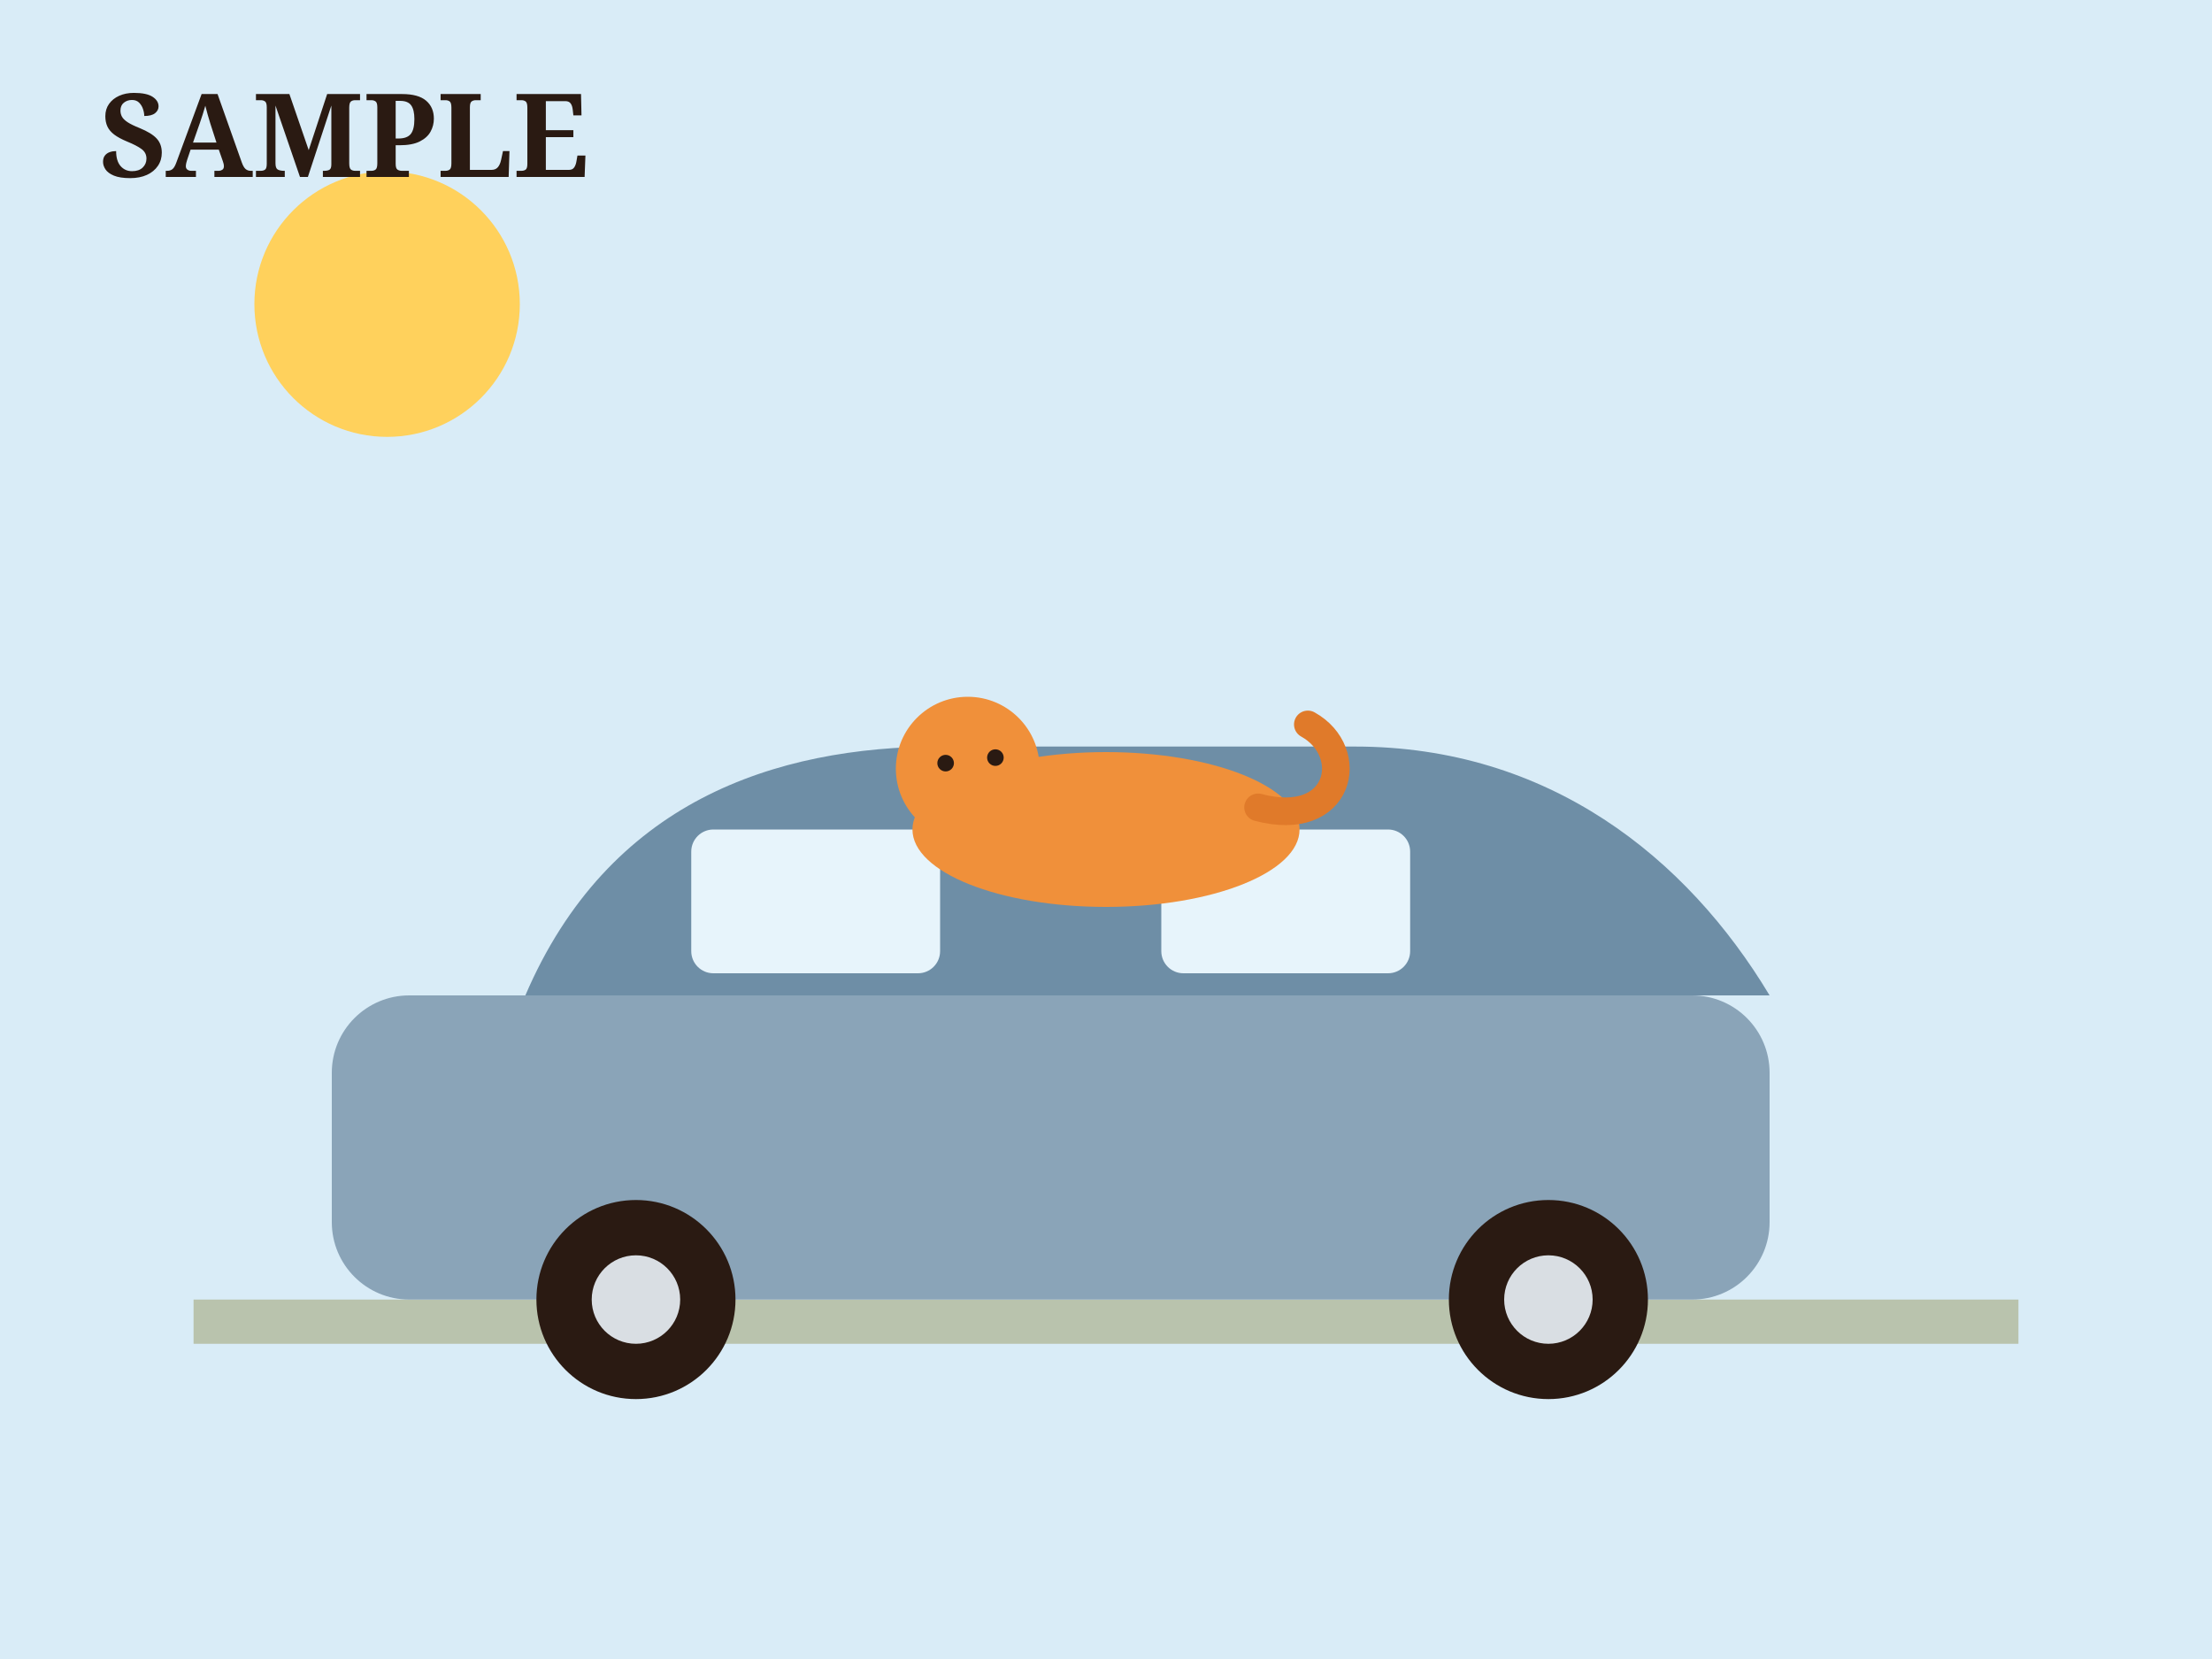
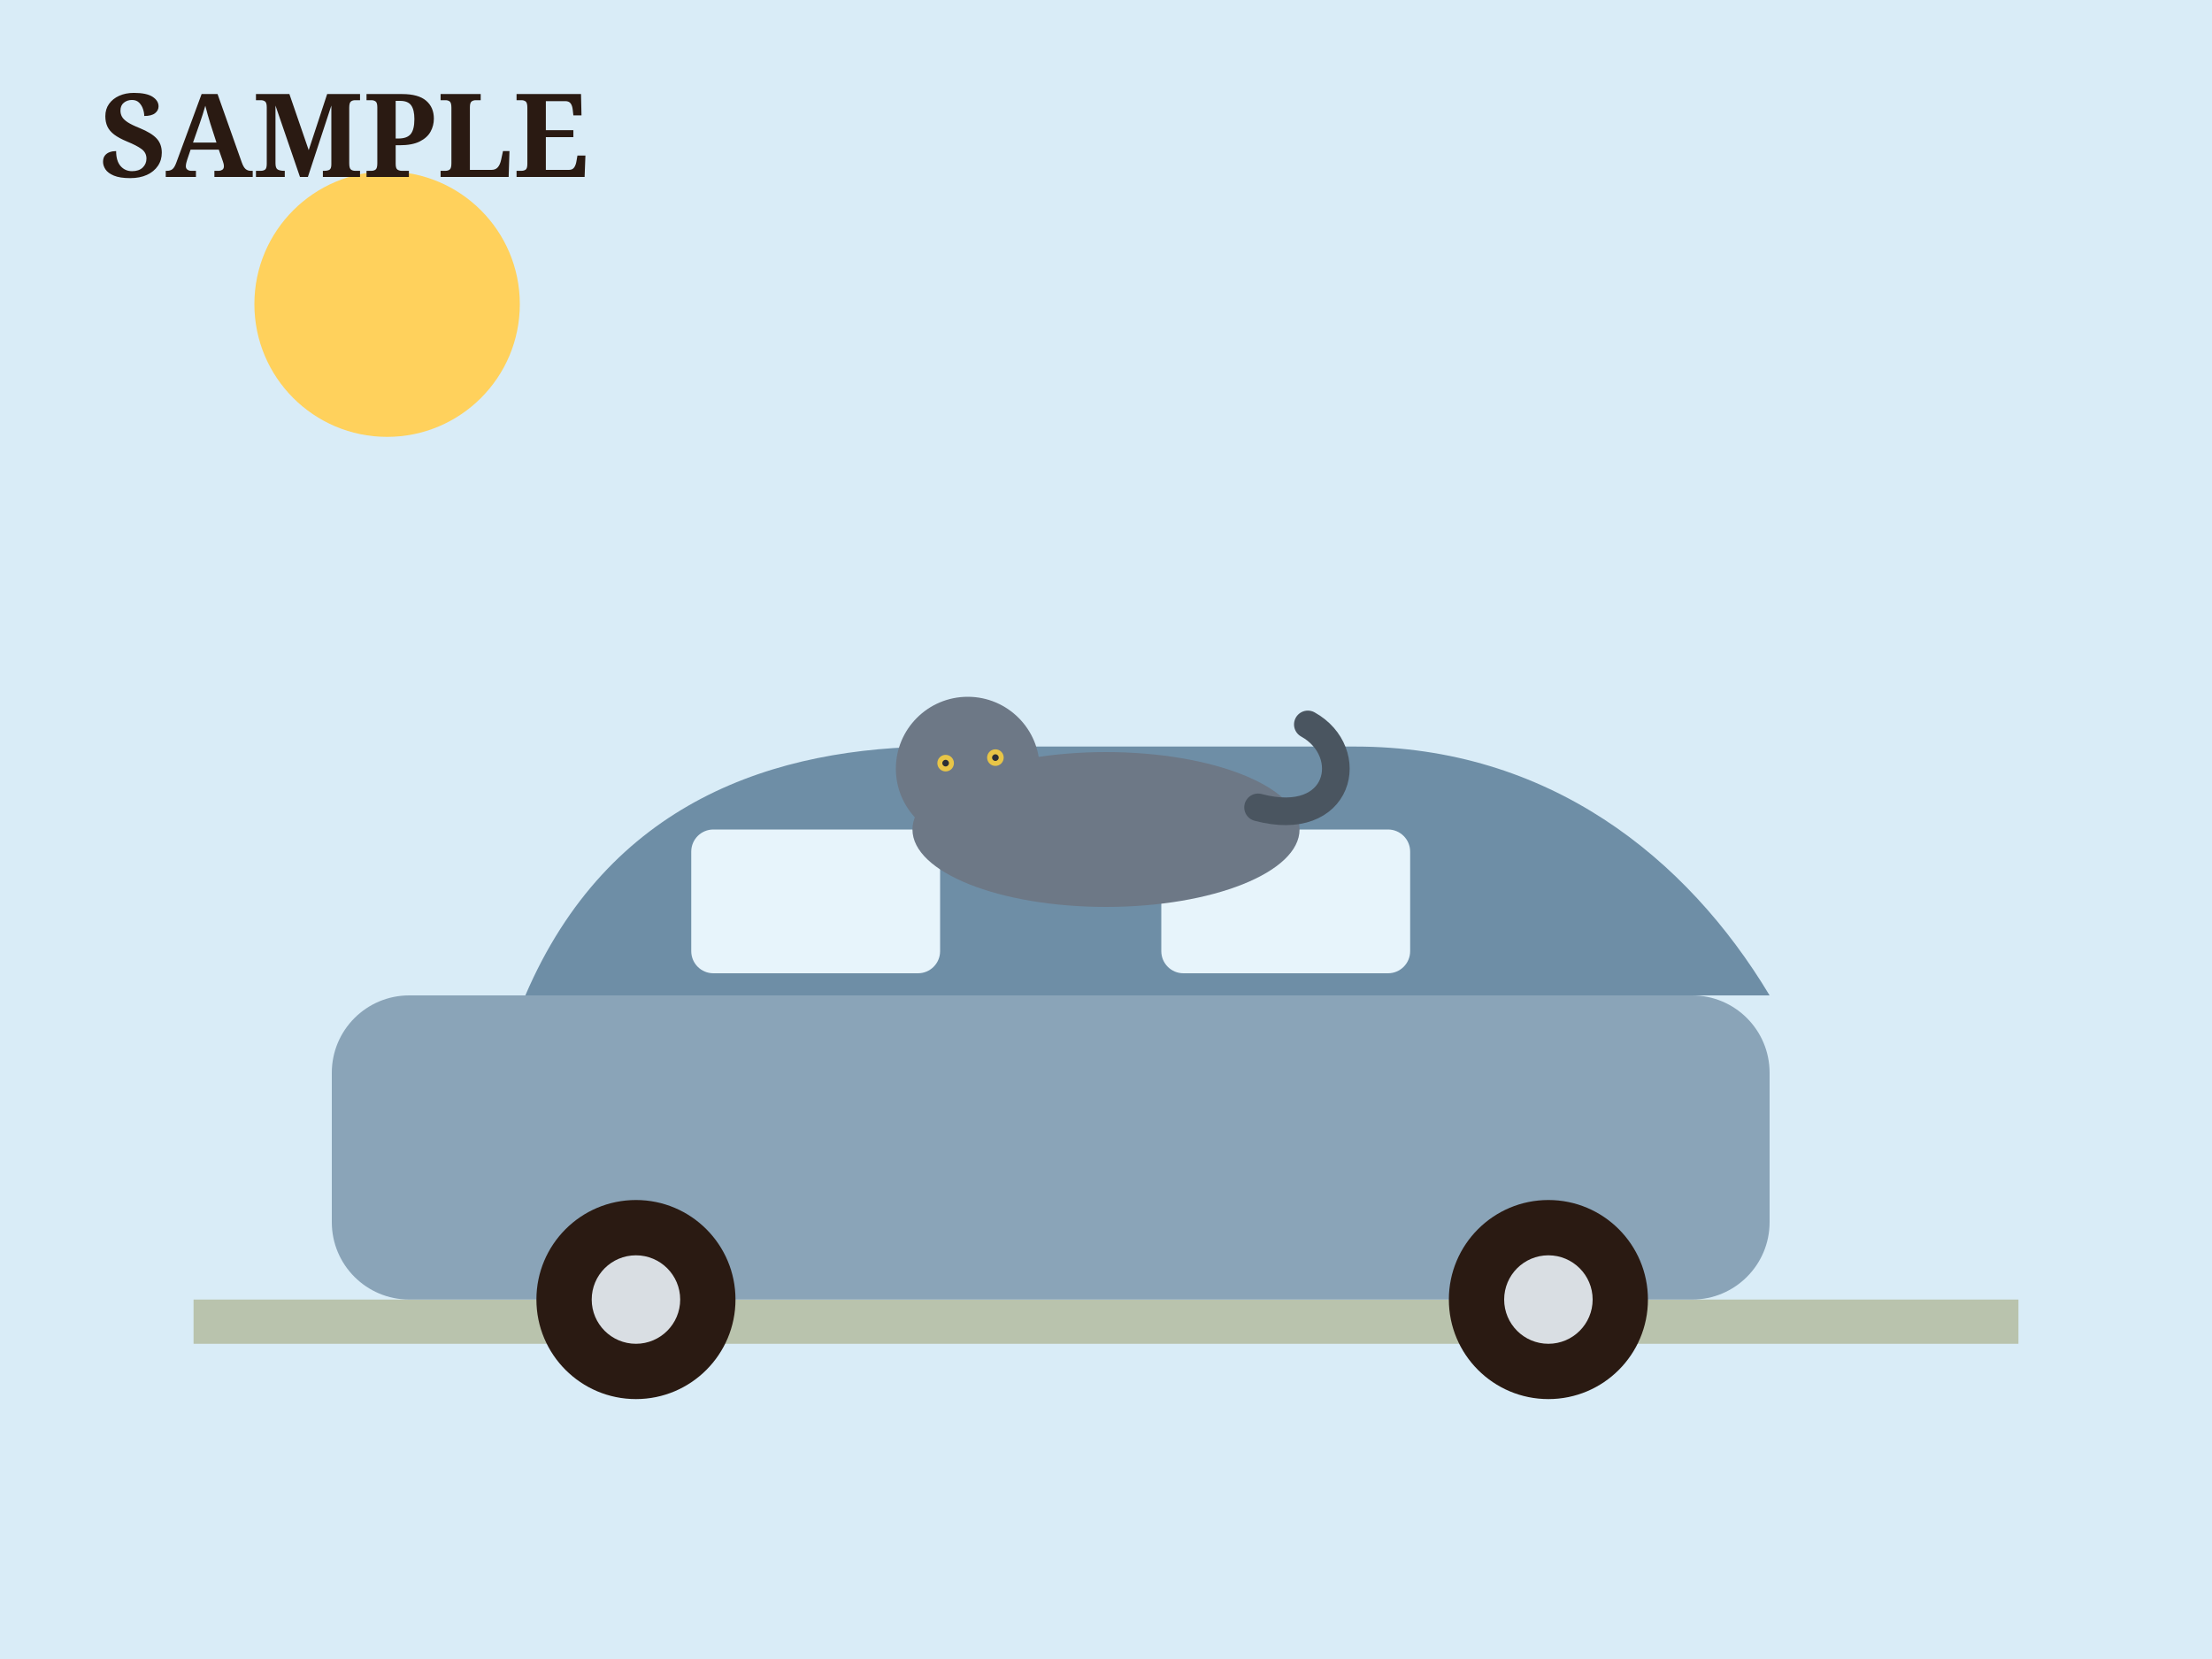
<svg xmlns="http://www.w3.org/2000/svg" viewBox="0 0 800 600" role="img" aria-labelledby="t d">
  <rect width="800" height="600" fill="#d9ecf7" />
  <circle cx="140" cy="110" r="48" fill="#ffd15c" />
  <rect x="70" y="470" width="660" height="16" fill="#b9c3ad" />
  <rect x="120" y="360" width="520" height="110" rx="28" fill="#8aa4b8" />
  <path d="M190 360c30-70 90-90 150-90h150c70 0 120 40 150 90z" fill="#6e8ea6" />
  <rect x="250" y="300" width="90" height="52" rx="8" fill="#e7f4fb" />
  <rect x="420" y="300" width="90" height="52" rx="8" fill="#e7f4fb" />
  <circle cx="230" cy="470" r="36" fill="#2a1a12" />
  <circle cx="560" cy="470" r="36" fill="#2a1a12" />
  <circle cx="230" cy="470" r="16" fill="#d9dee3" />
  <circle cx="560" cy="470" r="16" fill="#d9dee3" />
  <text x="36" y="64" font-family="Georgia, serif" font-size="42" font-weight="700" fill="#2a1a12">SAMPLE</text>
-   <ellipse cx="400" cy="300" rx="70" ry="28" fill="#f0903a" />
-   <circle cx="350" cy="278" r="26" fill="#f0903a" />
-   <circle cx="342" cy="276" r="3" fill="#2a1a12" />
-   <circle cx="360" cy="274" r="3" fill="#2a1a12" />
-   <path d="M455 292c30 8 36-20 18-30" fill="none" stroke="#e07a2a" stroke-width="10" stroke-linecap="round" />
+   <ellipse cx="400" cy="300" rx="70" ry="28" fill="#6d7886" />
+   <circle cx="350" cy="278" r="26" fill="#6d7886" />
+   <circle cx="342" cy="276" r="3" fill="#e8c547" />
+   <circle cx="360" cy="274" r="3" fill="#e8c547" />
+   <circle cx="342" cy="276" r="1.2" fill="#2b2f36" />
+   <circle cx="360" cy="274" r="1.2" fill="#2b2f36" />
+   <path d="M455 292c30 8 36-20 18-30" fill="none" stroke="#4a5560" stroke-width="10" stroke-linecap="round" />
</svg>
